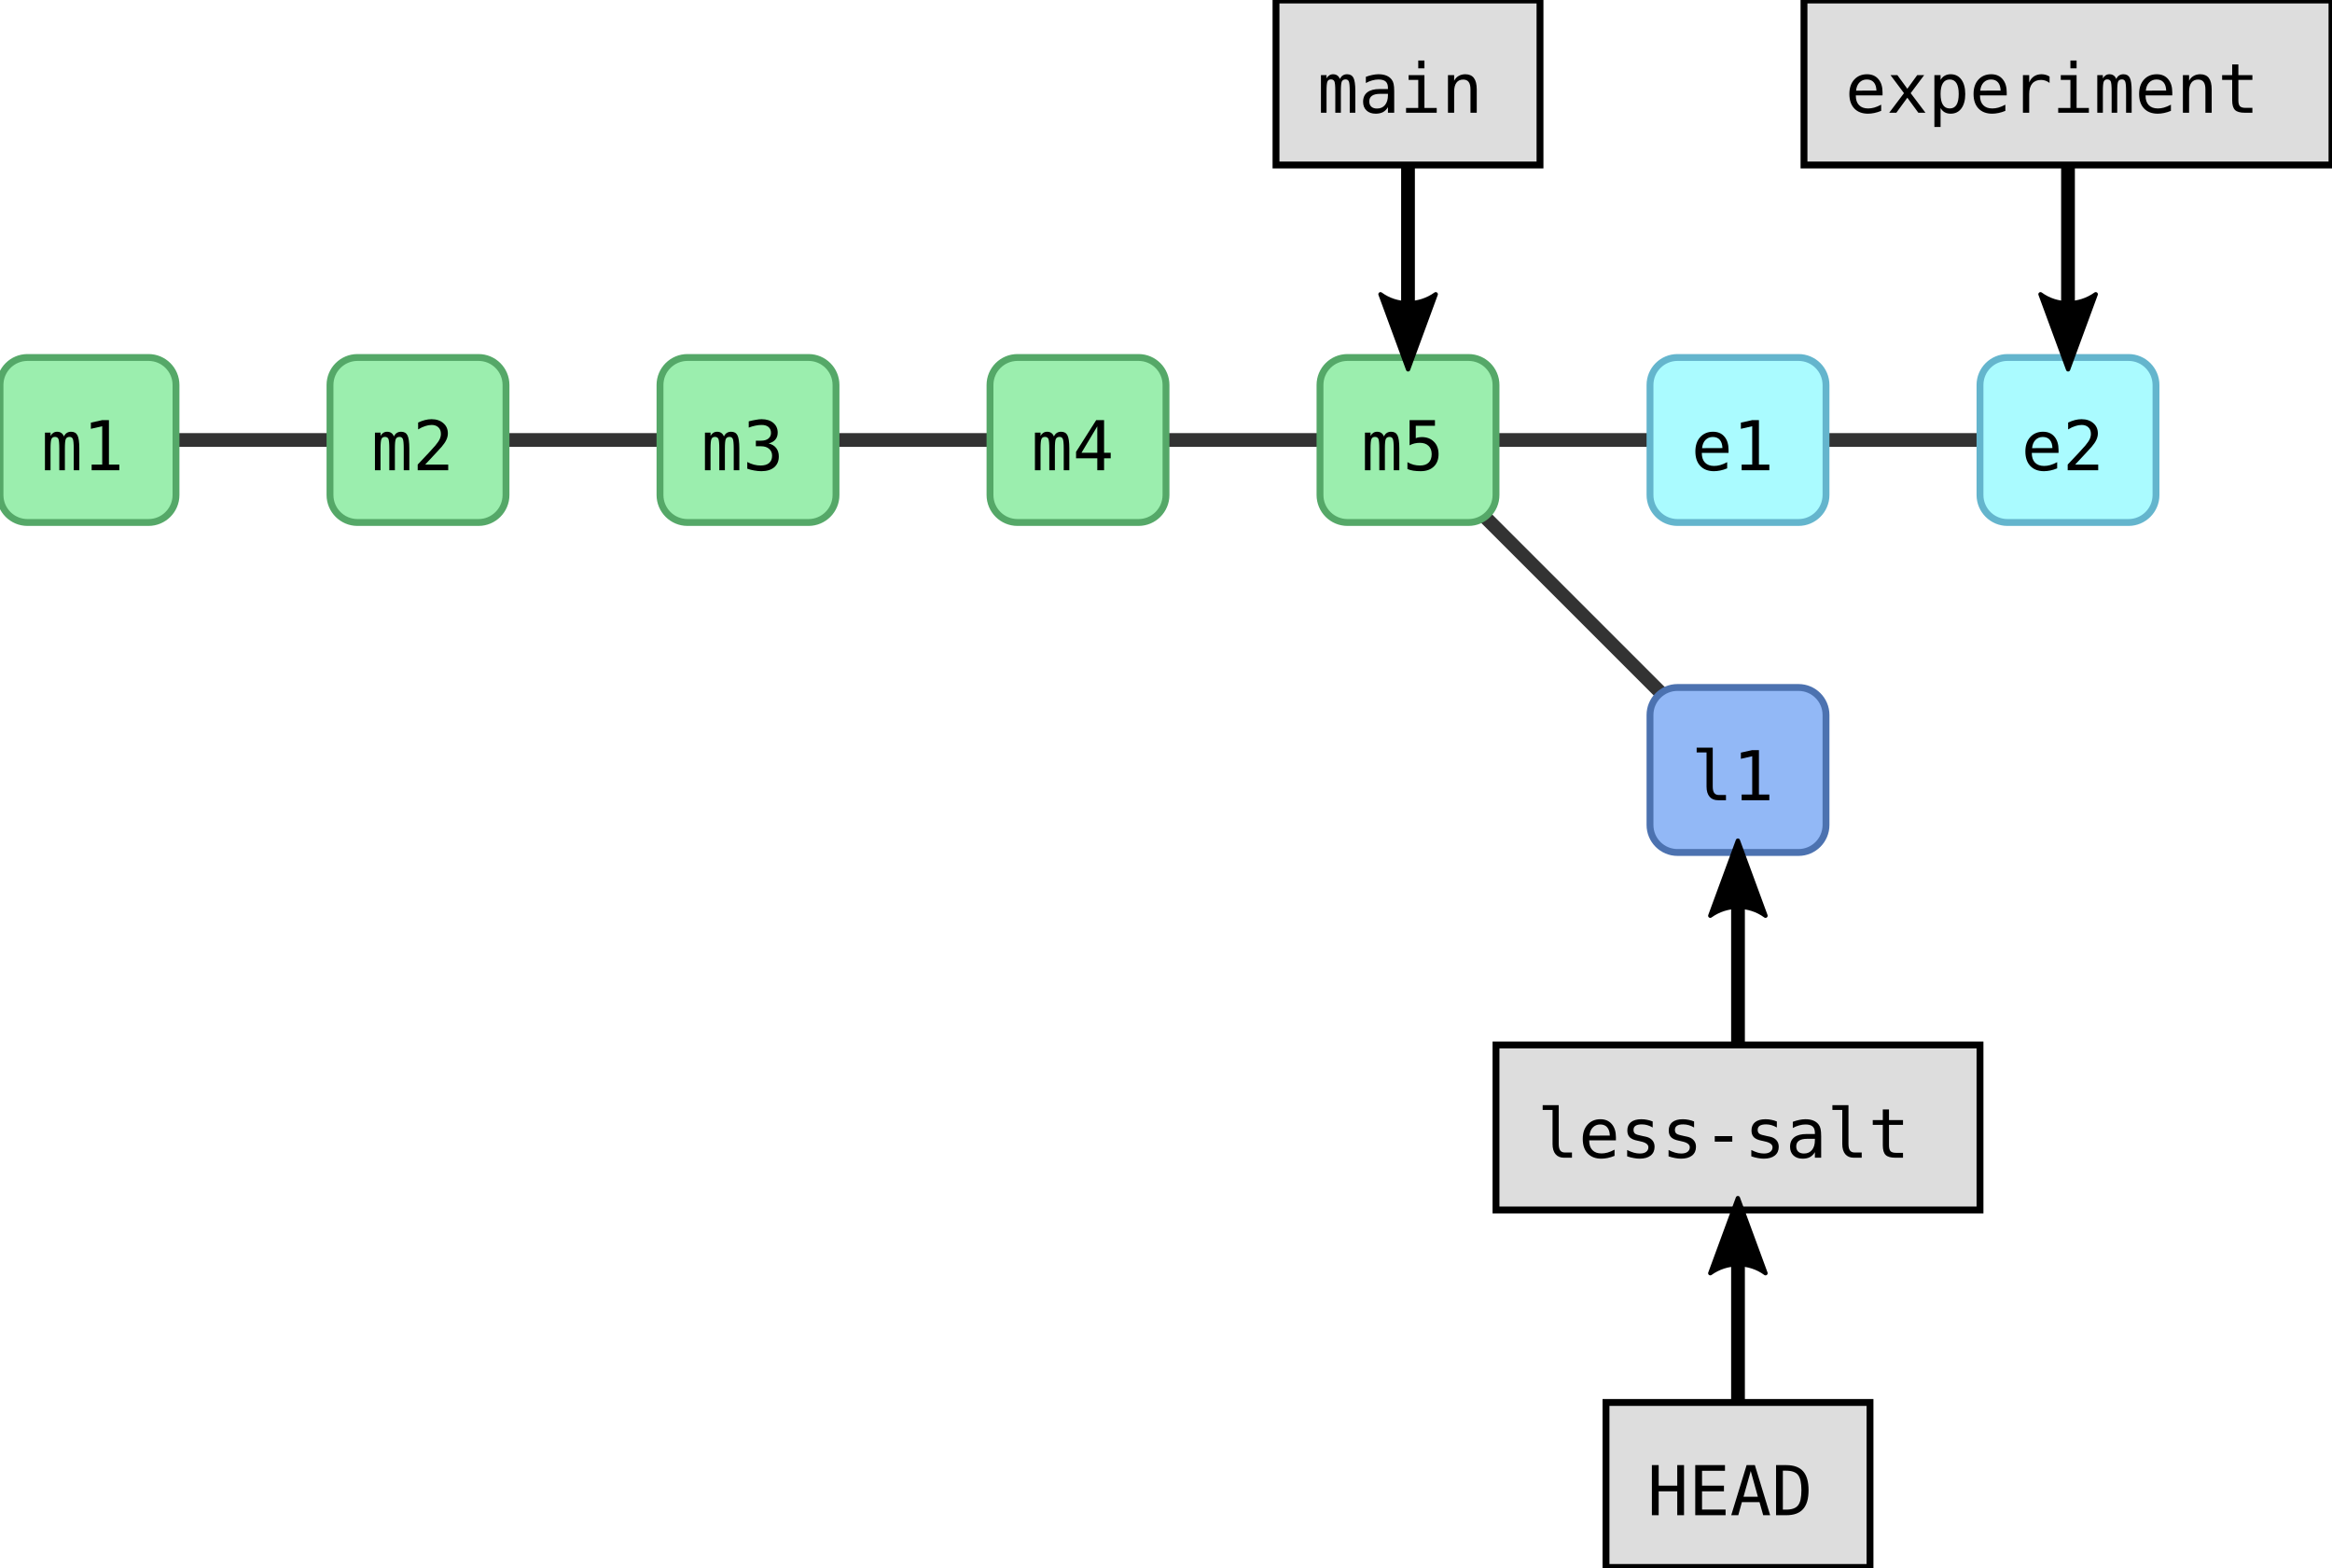
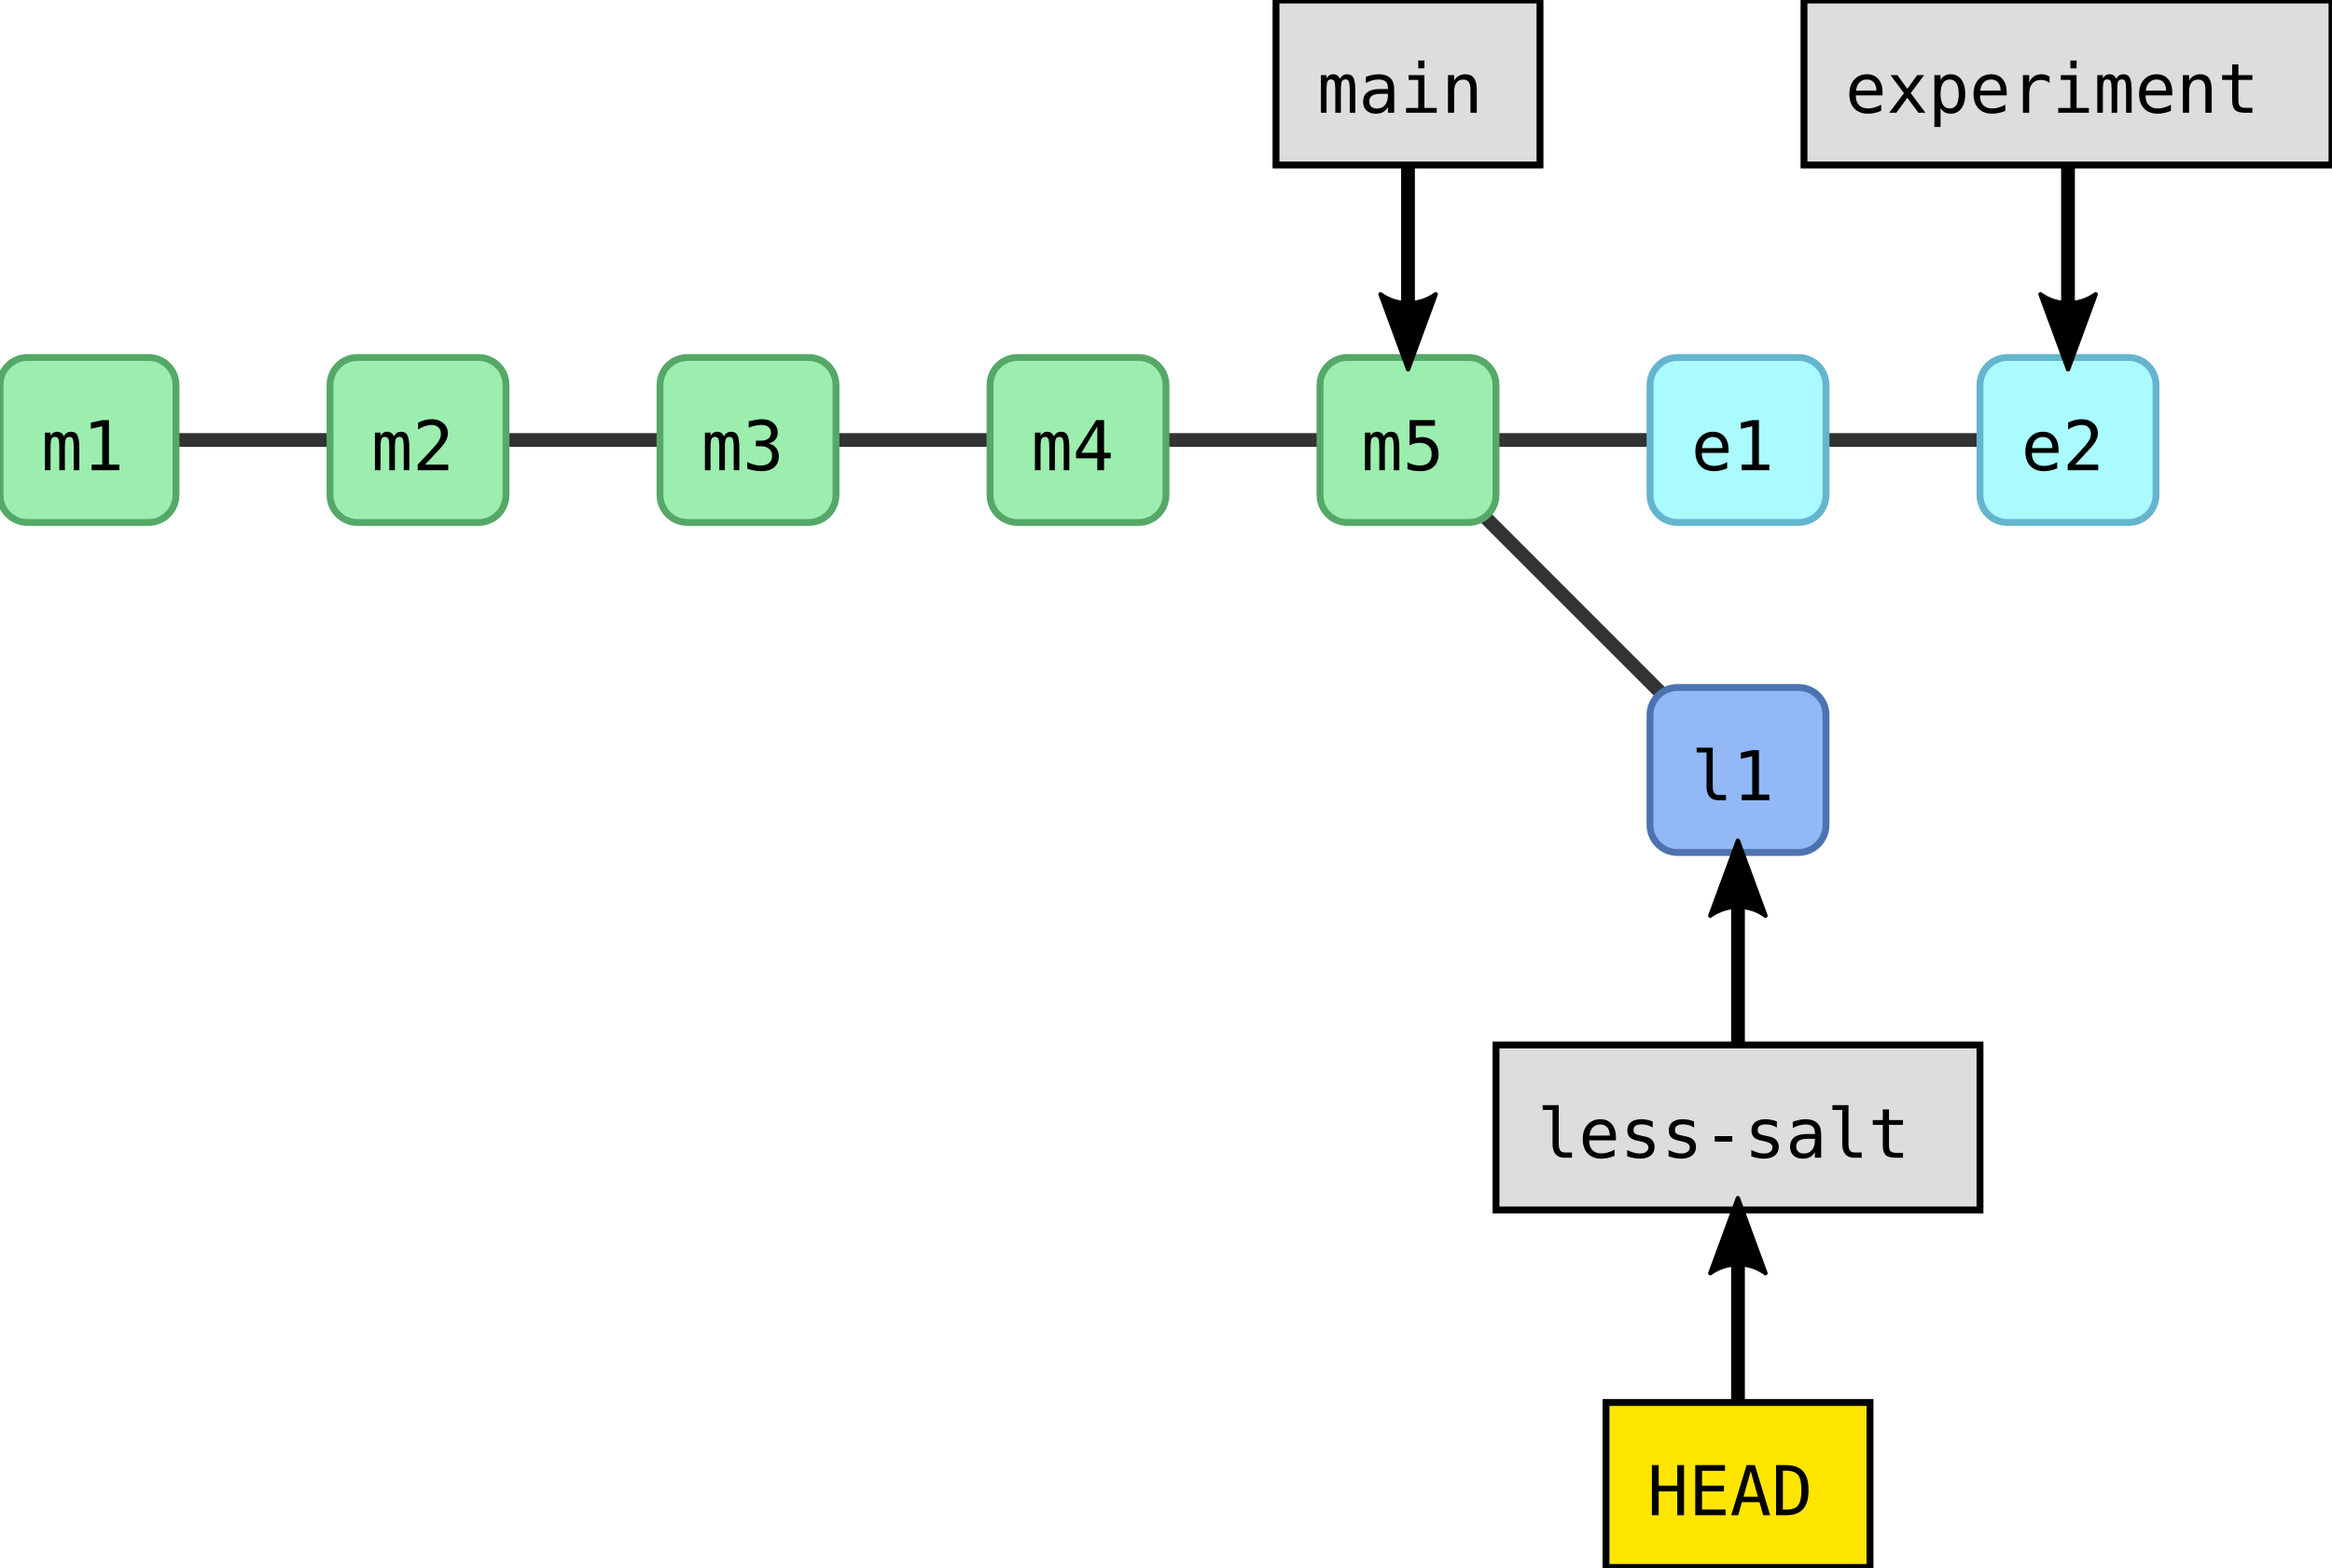
<svg xmlns="http://www.w3.org/2000/svg" width="424.0" height="285.0" id="svg2" version="1.1">
  <defs id="defs4">
    <marker orient="auto" refY="0.0" refX="0.0" id="fullmarker" style="overflow:visible;">
      <path style="opacity:1.0;fill:#000000;stroke:#000000;fill-rule:evenodd;stroke-width:0.625;stroke-linejoin:round;" d="M 8.719,4.034 L -2.207,0.016 L 8.719,-4.002 C 6.973,-1.63 6.983,1.616 8.719,4.034 z " transform="scale(0.5) rotate(180) translate(0,0)" />
    </marker>
    <marker orient="auto" refY="0.0" refX="0.0" id="ghostmarker" style="overflow:visible;">
      <path style="opacity:0.2;fill:#000000;stroke:#000000;fill-rule:evenodd;stroke-width:0.625;stroke-linejoin:round;" d="M 8.719,4.034 L -2.207,0.016 L 8.719,-4.002 C 6.973,-1.63 6.983,1.616 8.719,4.034 z " transform="scale(0.5) rotate(180) translate(0,0)" />
    </marker>
  </defs>
  <g transform="translate(-0.0,65.0) rotate(0)" id="layer1">
    <line x1="316.0" y1="15.0" x2="376.0" y2="15.0" style="stroke:#000000;                         stroke-width:2.5;                         stroke-opacity:0.8" />
    <line x1="256.0" y1="15.0" x2="316.0" y2="75.0" style="stroke:#000000;                         stroke-width:2.5;                         stroke-opacity:0.8" />
    <line x1="256.0" y1="15.0" x2="316.0" y2="15.0" style="stroke:#000000;                         stroke-width:2.5;                         stroke-opacity:0.8" />
    <line x1="196.0" y1="15.0" x2="256.0" y2="15.0" style="stroke:#000000;                         stroke-width:2.5;                         stroke-opacity:0.8" />
    <line x1="76.0" y1="15.0" x2="136.0" y2="15.0" style="stroke:#000000;                         stroke-width:2.5;                         stroke-opacity:0.8" />
    <line x1="136.0" y1="15.0" x2="196.0" y2="15.0" style="stroke:#000000;                         stroke-width:2.5;                         stroke-opacity:0.8" />
    <line x1="16.0" y1="15.0" x2="76.0" y2="15.0" style="stroke:#000000;                         stroke-width:2.5;                         stroke-opacity:0.8" />
    <rect style="fill:#92b8f6;                         stroke:#4C72B0;                         stroke-width:1.25;                         stroke-miterlimit:4;                         stroke-opacity:1.0;                         stroke-dasharray:none" width="32.0" height="30.0" x="300.0" y="60.0" ry="5.0" />
    <text style="font-size:12.5px;                         font-style:normal;                         font-weight:normal;                         line-height:125%%;                         letter-spacing:0px;                         word-spacing:0px;                         fill:#000000;                         fill-opacity:1.0;                         stroke:none;                         font-family:DejaVu Sans Mono" x="307.5" y="80.5">l1</text>
    <rect style="fill:#aafbff;                         stroke:#64B5CD;                         stroke-width:1.25;                         stroke-miterlimit:4;                         stroke-opacity:1.0;                         stroke-dasharray:none" width="32.0" height="30.0" x="360.0" y="0.0" ry="5.0" />
    <text style="font-size:12.5px;                         font-style:normal;                         font-weight:normal;                         line-height:125%%;                         letter-spacing:0px;                         word-spacing:0px;                         fill:#000000;                         fill-opacity:1.0;                         stroke:none;                         font-family:DejaVu Sans Mono" x="367.5" y="20.5">e2</text>
    <rect style="fill:#aafbff;                         stroke:#64B5CD;                         stroke-width:1.25;                         stroke-miterlimit:4;                         stroke-opacity:1.0;                         stroke-dasharray:none" width="32.0" height="30.0" x="300.0" y="0.0" ry="5.0" />
    <text style="font-size:12.5px;                         font-style:normal;                         font-weight:normal;                         line-height:125%%;                         letter-spacing:0px;                         word-spacing:0px;                         fill:#000000;                         fill-opacity:1.0;                         stroke:none;                         font-family:DejaVu Sans Mono" x="307.5" y="20.5">e1</text>
    <rect style="fill:#9beeae;                         stroke:#55A868;                         stroke-width:1.25;                         stroke-miterlimit:4;                         stroke-opacity:1.0;                         stroke-dasharray:none" width="32.0" height="30.0" x="240.0" y="0.0" ry="5.0" />
    <text style="font-size:12.5px;                         font-style:normal;                         font-weight:normal;                         line-height:125%%;                         letter-spacing:0px;                         word-spacing:0px;                         fill:#000000;                         fill-opacity:1.0;                         stroke:none;                         font-family:DejaVu Sans Mono" x="247.5" y="20.5">m5</text>
    <rect style="fill:#9beeae;                         stroke:#55A868;                         stroke-width:1.25;                         stroke-miterlimit:4;                         stroke-opacity:1.0;                         stroke-dasharray:none" width="32.0" height="30.0" x="180.0" y="0.0" ry="5.0" />
    <text style="font-size:12.5px;                         font-style:normal;                         font-weight:normal;                         line-height:125%%;                         letter-spacing:0px;                         word-spacing:0px;                         fill:#000000;                         fill-opacity:1.0;                         stroke:none;                         font-family:DejaVu Sans Mono" x="187.5" y="20.5">m4</text>
    <rect style="fill:#9beeae;                         stroke:#55A868;                         stroke-width:1.25;                         stroke-miterlimit:4;                         stroke-opacity:1.0;                         stroke-dasharray:none" width="32.0" height="30.0" x="60.0" y="0.0" ry="5.0" />
    <text style="font-size:12.5px;                         font-style:normal;                         font-weight:normal;                         line-height:125%%;                         letter-spacing:0px;                         word-spacing:0px;                         fill:#000000;                         fill-opacity:1.0;                         stroke:none;                         font-family:DejaVu Sans Mono" x="67.5" y="20.5">m2</text>
    <rect style="fill:#9beeae;                         stroke:#55A868;                         stroke-width:1.25;                         stroke-miterlimit:4;                         stroke-opacity:1.0;                         stroke-dasharray:none" width="32.0" height="30.0" x="120.0" y="0.0" ry="5.0" />
    <text style="font-size:12.5px;                         font-style:normal;                         font-weight:normal;                         line-height:125%%;                         letter-spacing:0px;                         word-spacing:0px;                         fill:#000000;                         fill-opacity:1.0;                         stroke:none;                         font-family:DejaVu Sans Mono" x="127.5" y="20.5">m3</text>
    <rect style="fill:#9beeae;                         stroke:#55A868;                         stroke-width:1.25;                         stroke-miterlimit:4;                         stroke-opacity:1.0;                         stroke-dasharray:none" width="32.0" height="30.0" x="0.0" y="0.0" ry="5.0" />
    <text style="font-size:12.5px;                         font-style:normal;                         font-weight:normal;                         line-height:125%%;                         letter-spacing:0px;                         word-spacing:0px;                         fill:#000000;                         fill-opacity:1.0;                         stroke:none;                         font-family:DejaVu Sans Mono" x="7.5" y="20.5">m1</text>
    <path style="fill:none;                  stroke:#000000;                  stroke-width:2.5;                  stroke-linecap:butt;                  stroke-linejoin:miter;                  stroke-opacity:1.0;                  marker-end:url(#fullmarker);                  stroke-miterlimit:4;                  stroke-dasharray:none" d="M 316.0,140.0 316.0,90.6" />
    <rect style="fill:#dddddd;                         stroke:#000000;                         stroke-width:1.25;                         stroke-miterlimit:4;                         stroke-opacity:1.0;                         stroke-dasharray:none" width="88.0" height="30.0" x="272.0" y="125.0" ry="0.0" />
    <text style="font-size:12.5px;                         font-style:normal;                         font-weight:normal;                         line-height:125%%;                         letter-spacing:0px;                         word-spacing:0px;                         fill:#000000;                         fill-opacity:1.0;                         stroke:none;                         font-family:DejaVu Sans Mono" x="279.5" y="145.5">less-salt</text>
    <path style="fill:none;                  stroke:#000000;                  stroke-width:2.5;                  stroke-linecap:butt;                  stroke-linejoin:miter;                  stroke-opacity:1.0;                  marker-end:url(#fullmarker);                  stroke-miterlimit:4;                  stroke-dasharray:none" d="M 316.0,205.0 316.0,155.6" />
-     <rect style="fill:#dddddd;                         stroke:#000000;                         stroke-width:1.25;                         stroke-miterlimit:4;                         stroke-opacity:1.0;                         stroke-dasharray:none" width="48.0" height="30.0" x="292.0" y="190.0" ry="0.0" />
+     <rect style="fill:#ffe600;                         stroke:#000000;                         stroke-width:1.25;                         stroke-miterlimit:4;                         stroke-opacity:1.0;                         stroke-dasharray:none" width="48.0" height="30.0" x="292.0" y="190.0" ry="0.0" />
    <text style="font-size:12.5px;                         font-style:normal;                         font-weight:normal;                         line-height:125%%;                         letter-spacing:0px;                         word-spacing:0px;                         fill:#000000;                         fill-opacity:1.0;                         stroke:none;                         font-family:DejaVu Sans Mono" x="299.5" y="210.5">HEAD</text>
    <path style="fill:none;                  stroke:#000000;                  stroke-width:2.5;                  stroke-linecap:butt;                  stroke-linejoin:miter;                  stroke-opacity:1.0;                  marker-end:url(#fullmarker);                  stroke-miterlimit:4;                  stroke-dasharray:none" d="M 376.0,-50.0 376.0,-0.6" />
    <rect style="fill:#dddddd;                         stroke:#000000;                         stroke-width:1.25;                         stroke-miterlimit:4;                         stroke-opacity:1.0;                         stroke-dasharray:none" width="96.0" height="30.0" x="328.0" y="-65.0" ry="0.0" />
    <text style="font-size:12.5px;                         font-style:normal;                         font-weight:normal;                         line-height:125%%;                         letter-spacing:0px;                         word-spacing:0px;                         fill:#000000;                         fill-opacity:1.0;                         stroke:none;                         font-family:DejaVu Sans Mono" x="335.5" y="-44.5">experiment</text>
    <path style="fill:none;                  stroke:#000000;                  stroke-width:2.5;                  stroke-linecap:butt;                  stroke-linejoin:miter;                  stroke-opacity:1.0;                  marker-end:url(#fullmarker);                  stroke-miterlimit:4;                  stroke-dasharray:none" d="M 256.0,-50.0 256.0,-0.6" />
    <rect style="fill:#dddddd;                         stroke:#000000;                         stroke-width:1.25;                         stroke-miterlimit:4;                         stroke-opacity:1.0;                         stroke-dasharray:none" width="48.0" height="30.0" x="232.0" y="-65.0" ry="0.0" />
    <text style="font-size:12.5px;                         font-style:normal;                         font-weight:normal;                         line-height:125%%;                         letter-spacing:0px;                         word-spacing:0px;                         fill:#000000;                         fill-opacity:1.0;                         stroke:none;                         font-family:DejaVu Sans Mono" x="239.5" y="-44.5">main</text>
  </g>
</svg>
